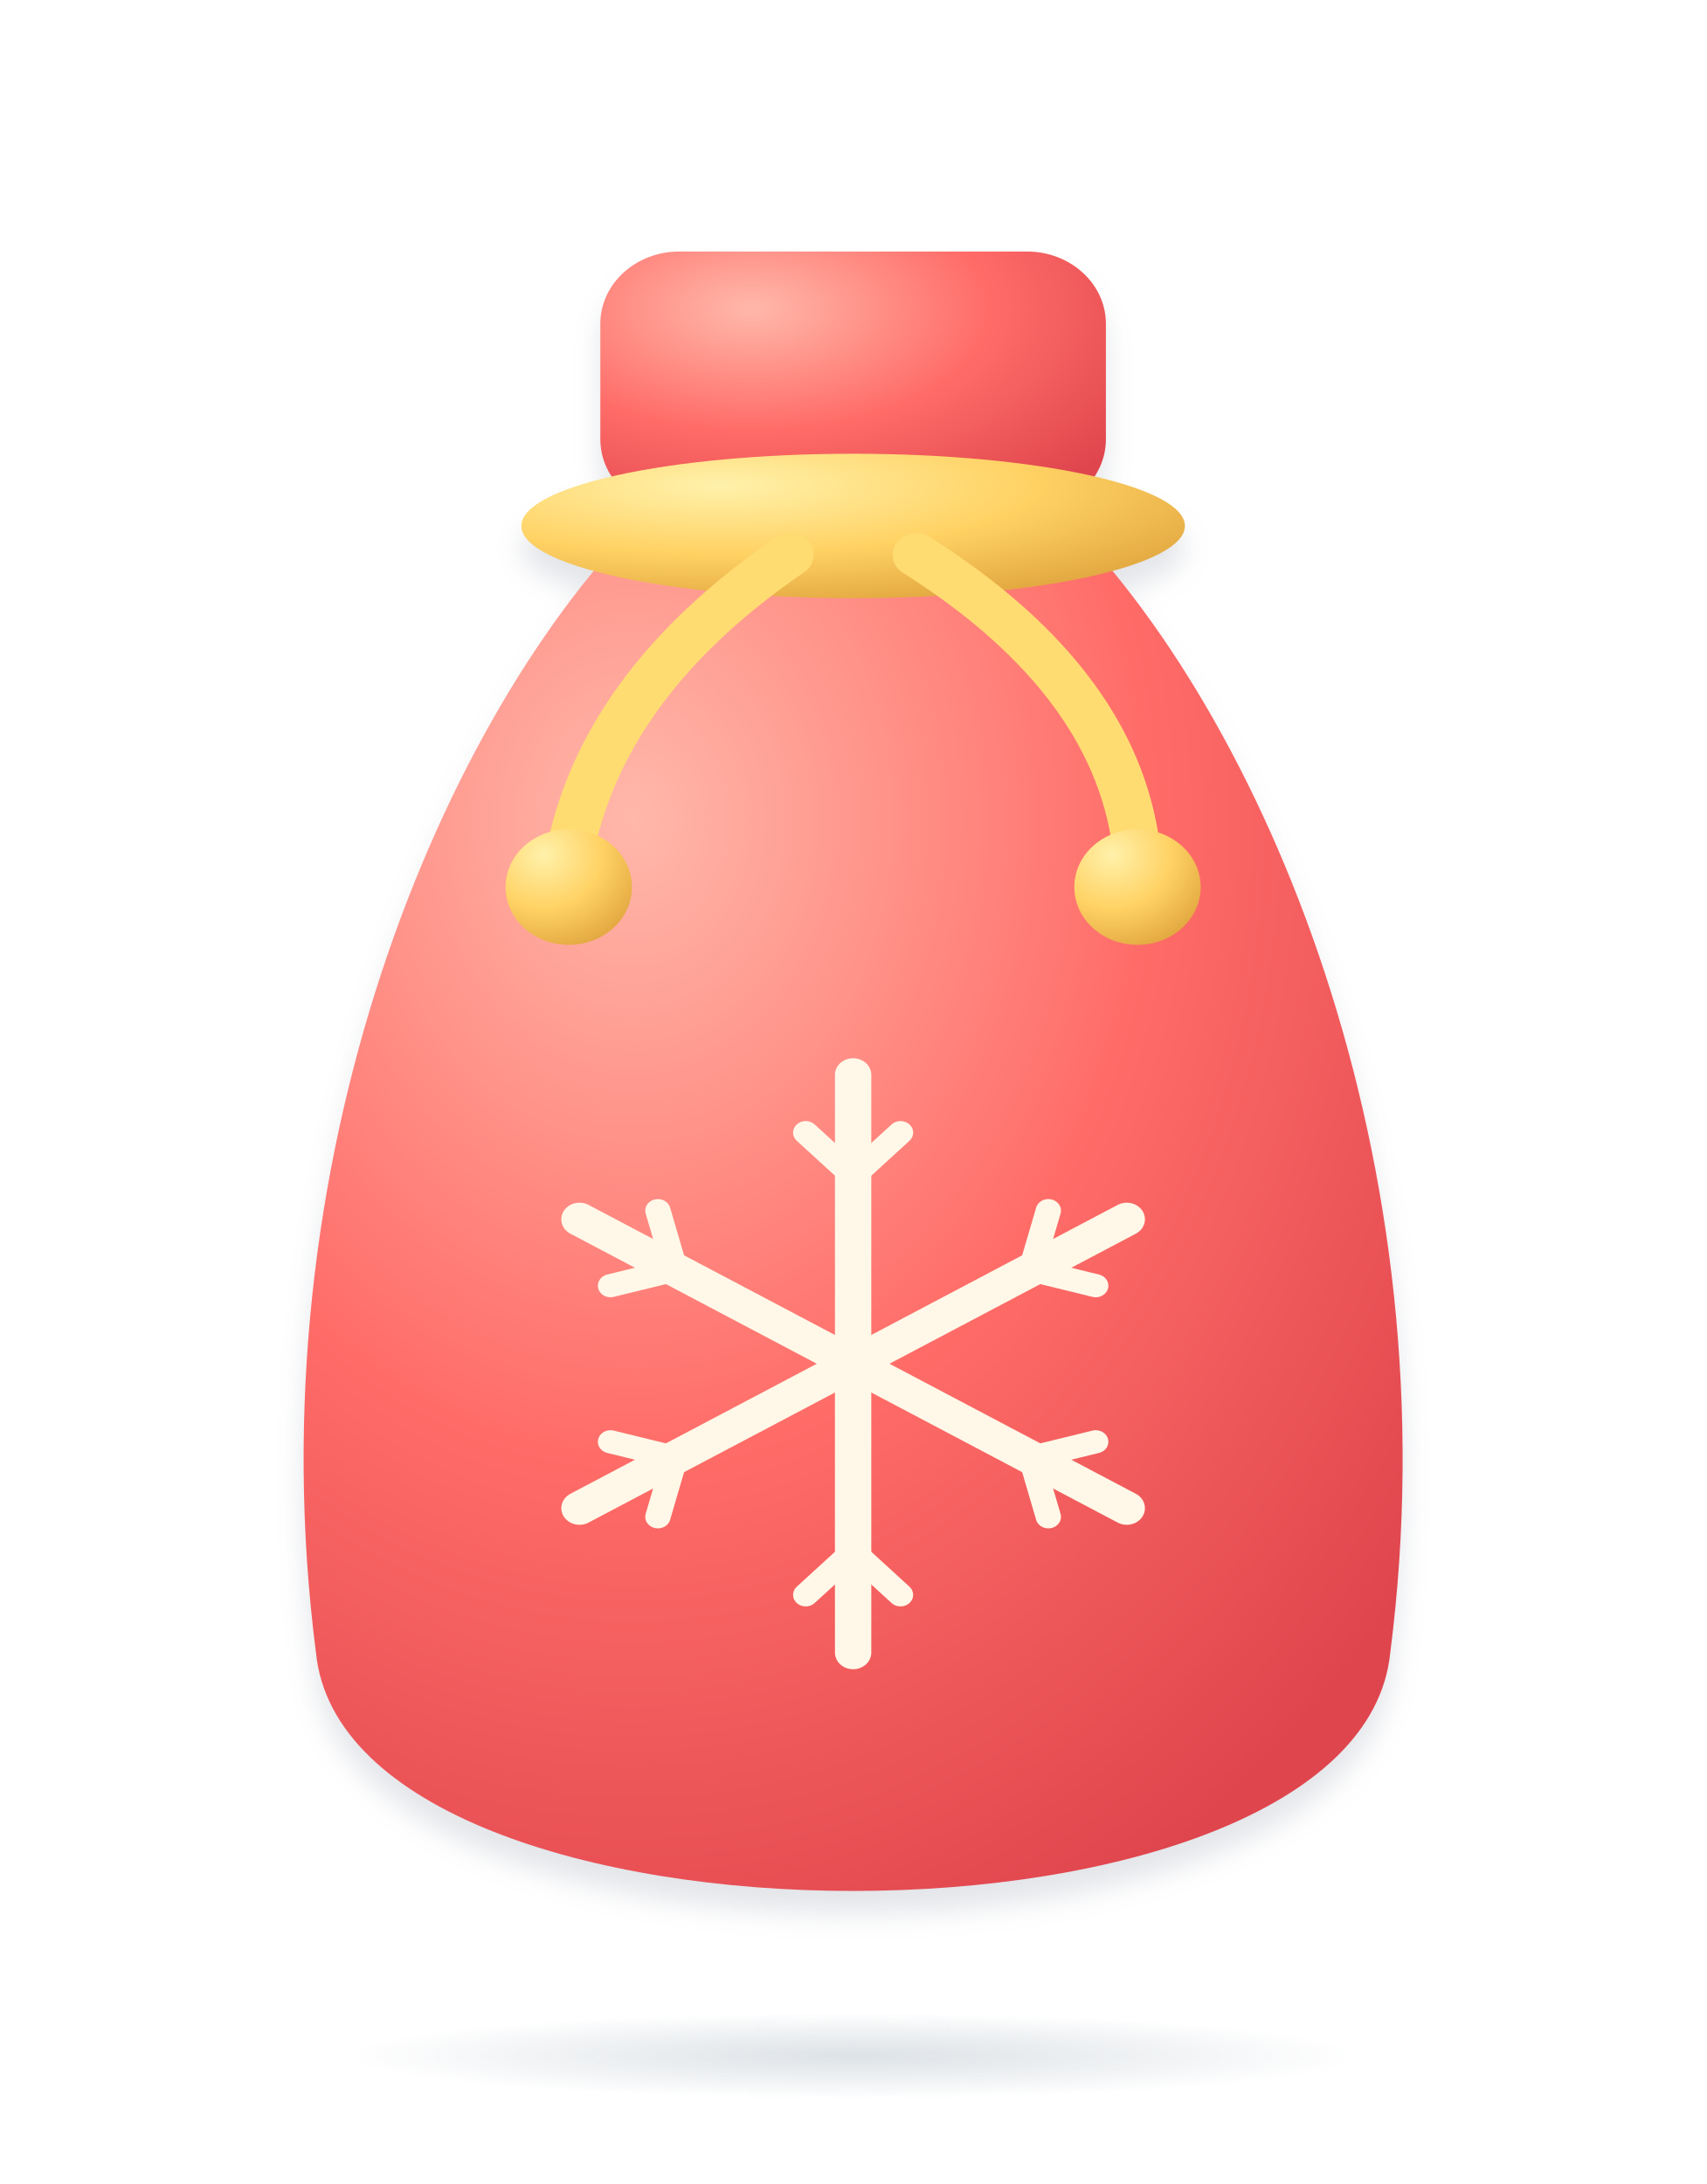
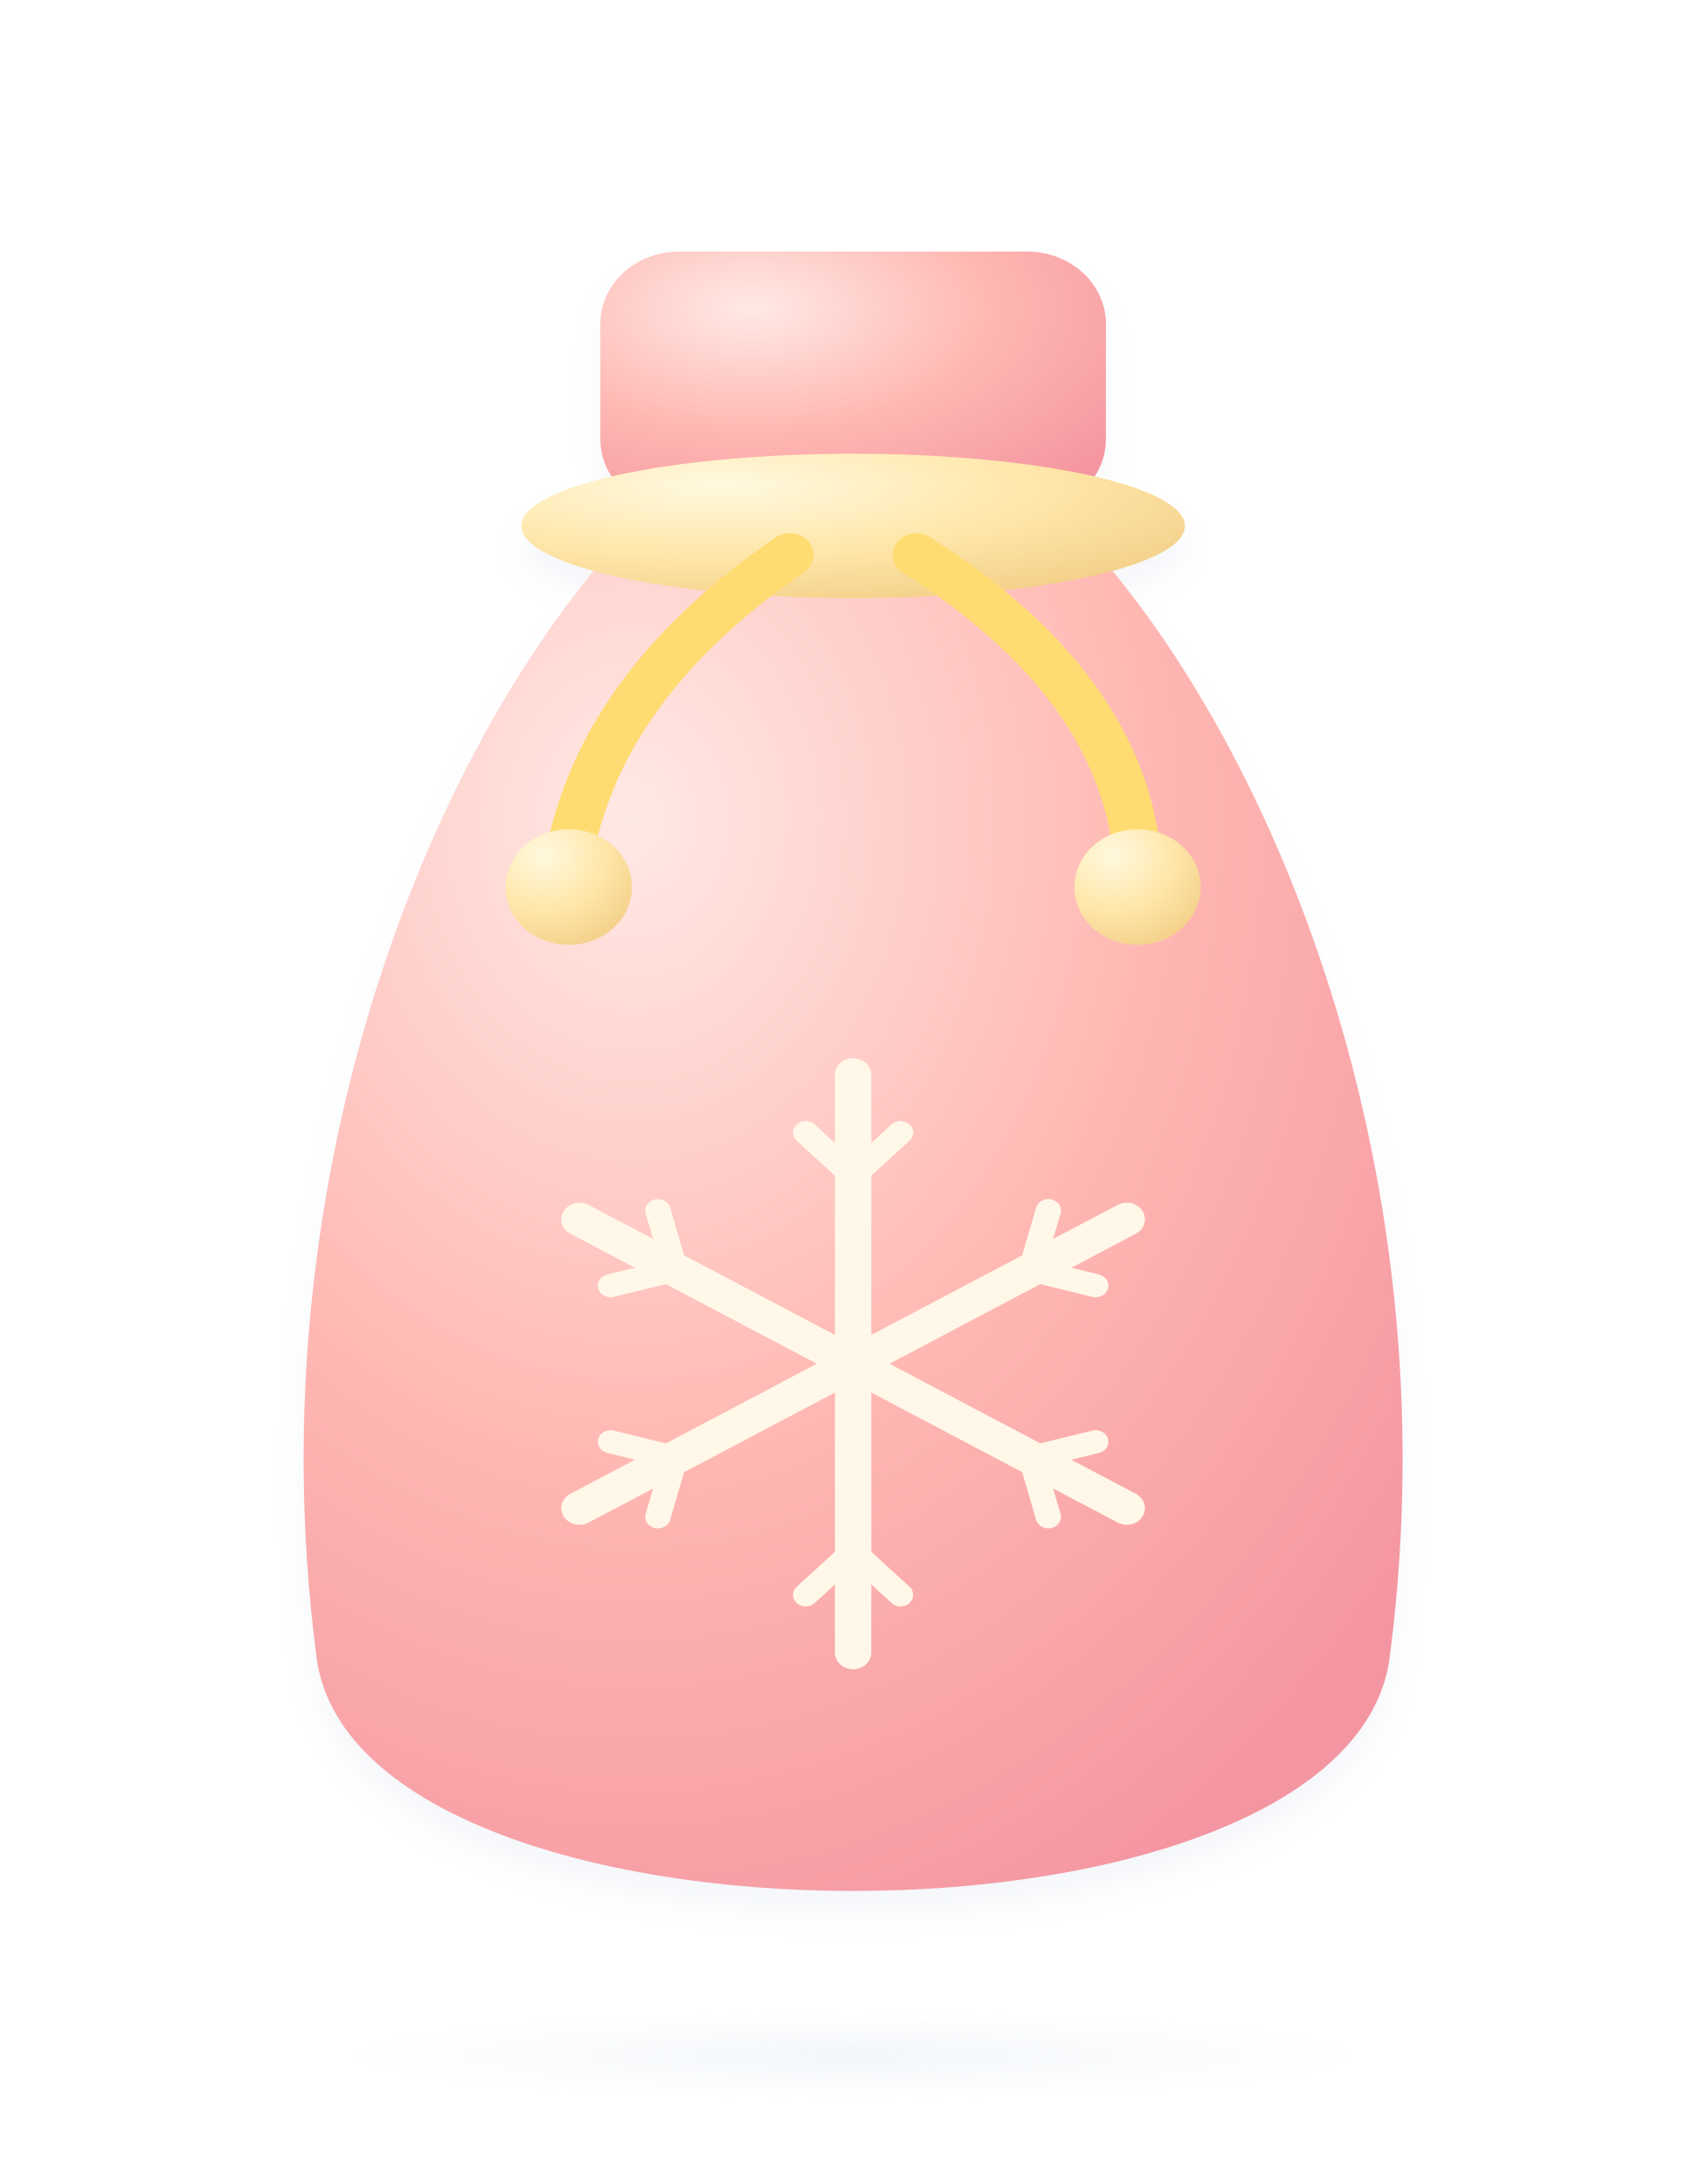
<svg xmlns="http://www.w3.org/2000/svg" viewBox="-4 -3 108 138" width="100" height="128" preserveAspectRatio="xMidYMid meet">
  <defs>
    <radialGradient id="red" cx="30%" cy="22%" r="90%">
-       <stop stop-color="#ffb8aa" />
-       <stop offset=".52" stop-color="#ff6c68" />
-       <stop offset="1" stop-color="#df454d" />
+       <stop stop-color="#ffe9e5" />
+       <stop offset=".52" stop-color="#ffb8b3" />
+       <stop offset="1" stop-color="#f496a1" />
    </radialGradient>
    <radialGradient id="gold" cx="30%" cy="22%" r="90%">
-       <stop stop-color="#fff1aa" />
-       <stop offset=".52" stop-color="#ffd264" />
-       <stop offset="1" stop-color="#dfa23c" />
+       <stop stop-color="#fff9df" />
+       <stop offset=".52" stop-color="#ffe7ab" />
+       <stop offset="1" stop-color="#f3ce86" />
    </radialGradient>
    <radialGradient id="floor-shadow">
-       <stop stop-color="#456077" stop-opacity=".18" />
-       <stop offset=".6" stop-color="#456077" stop-opacity=".08" />
-       <stop offset="1" stop-color="#456077" stop-opacity="0" />
+       <stop stop-color="#9db9d8" stop-opacity=".12" />
+       <stop offset=".6" stop-color="#9db9d8" stop-opacity=".05" />
+       <stop offset="1" stop-color="#9db9d8" stop-opacity="0" />
    </radialGradient>
    <filter id="object-shadow" filterUnits="userSpaceOnUse" x="-10" y="-10" width="120" height="152" color-interpolation-filters="sRGB">
      <feGaussianBlur in="SourceAlpha" stdDeviation=".85" result="soft-shadow" />
      <feOffset in="soft-shadow" dy="1.4" result="offset-shadow" />
-       <feFlood flood-color="#45566c" flood-opacity=".15" />
+       <feFlood flood-color="#96acce" flood-opacity=".10" />
      <feComposite in2="offset-shadow" operator="in" />
      <feMerge>
        <feMergeNode />
        <feMergeNode in="SourceGraphic" />
      </feMerge>
    </filter>
  </defs>
  <ellipse cx="50.0" cy="127" rx="32.0" ry="2.7" fill="url(#floor-shadow)" />
  <g filter="url(#object-shadow)">
    <g transform="scale(1 0.914286)">
      <path d="M37 32 C24 46 12 77 16 111 C18 133 82 133 84 111 C88 77 76 46 63 32Z" fill="url(#red)" />
      <rect x="34" y="14" width="32" height="18" rx="5" fill="url(#red)" />
      <ellipse cx="50" cy="33" rx="21" ry="5" fill="url(#gold)" />
      <path d="M46 35 Q34 44 32 56 M54 35 Q67 44 68 56" fill="none" stroke="#ffdc72" stroke-width="3" stroke-linecap="round" stroke-linejoin="round" />
      <circle cx="32" cy="58" r="4" fill="url(#gold)" />
      <circle cx="68" cy="58" r="4" fill="url(#gold)" />
      <g transform="rotate(0 50 91)">
        <path d="M50 71 V111" fill="none" stroke="#fff8e8" stroke-width="2.3" stroke-linecap="round" stroke-linejoin="round" />
        <path d="M47 75 L50 78 L53 75 M47 107 L50 104 L53 107" fill="none" stroke="#fff8e8" stroke-width="1.6" stroke-linecap="round" stroke-linejoin="round" />
      </g>
      <g transform="rotate(60 50 91)">
        <path d="M50 71 V111" fill="none" stroke="#fff8e8" stroke-width="2.3" stroke-linecap="round" stroke-linejoin="round" />
        <path d="M47 75 L50 78 L53 75 M47 107 L50 104 L53 107" fill="none" stroke="#fff8e8" stroke-width="1.6" stroke-linecap="round" stroke-linejoin="round" />
      </g>
      <g transform="rotate(120 50 91)">
        <path d="M50 71 V111" fill="none" stroke="#fff8e8" stroke-width="2.3" stroke-linecap="round" stroke-linejoin="round" />
        <path d="M47 75 L50 78 L53 75 M47 107 L50 104 L53 107" fill="none" stroke="#fff8e8" stroke-width="1.6" stroke-linecap="round" stroke-linejoin="round" />
      </g>
    </g>
  </g>
</svg>
